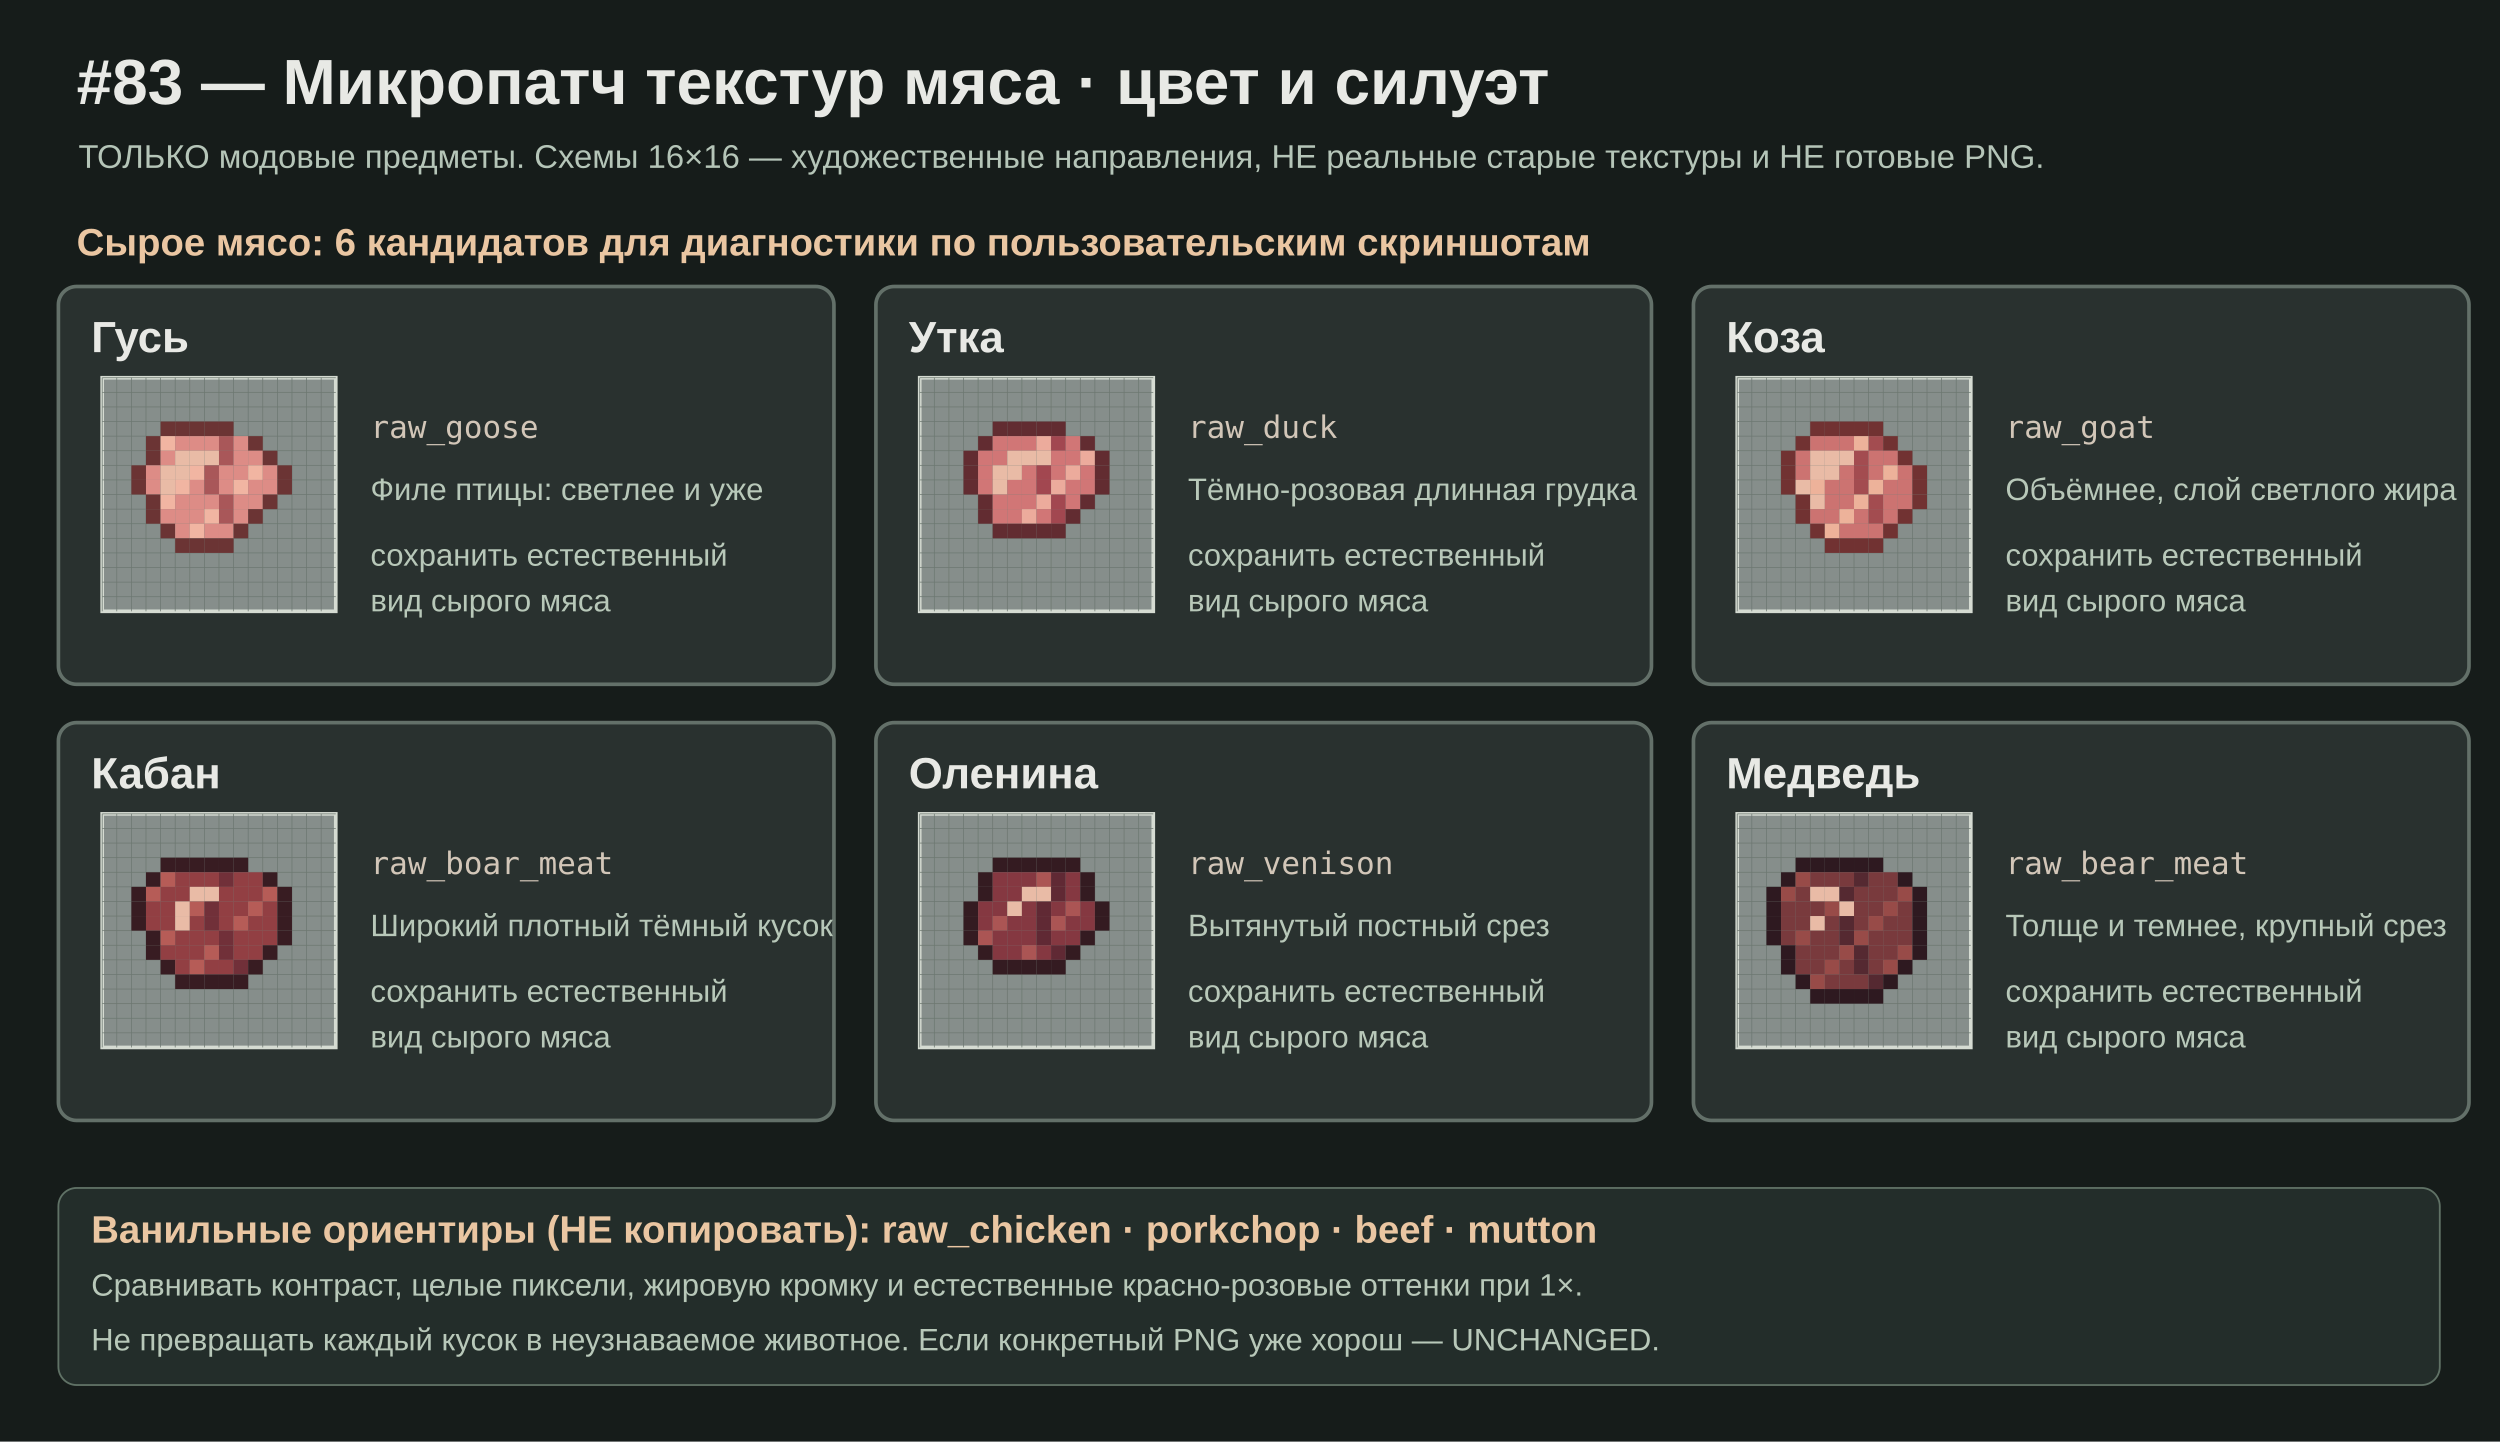
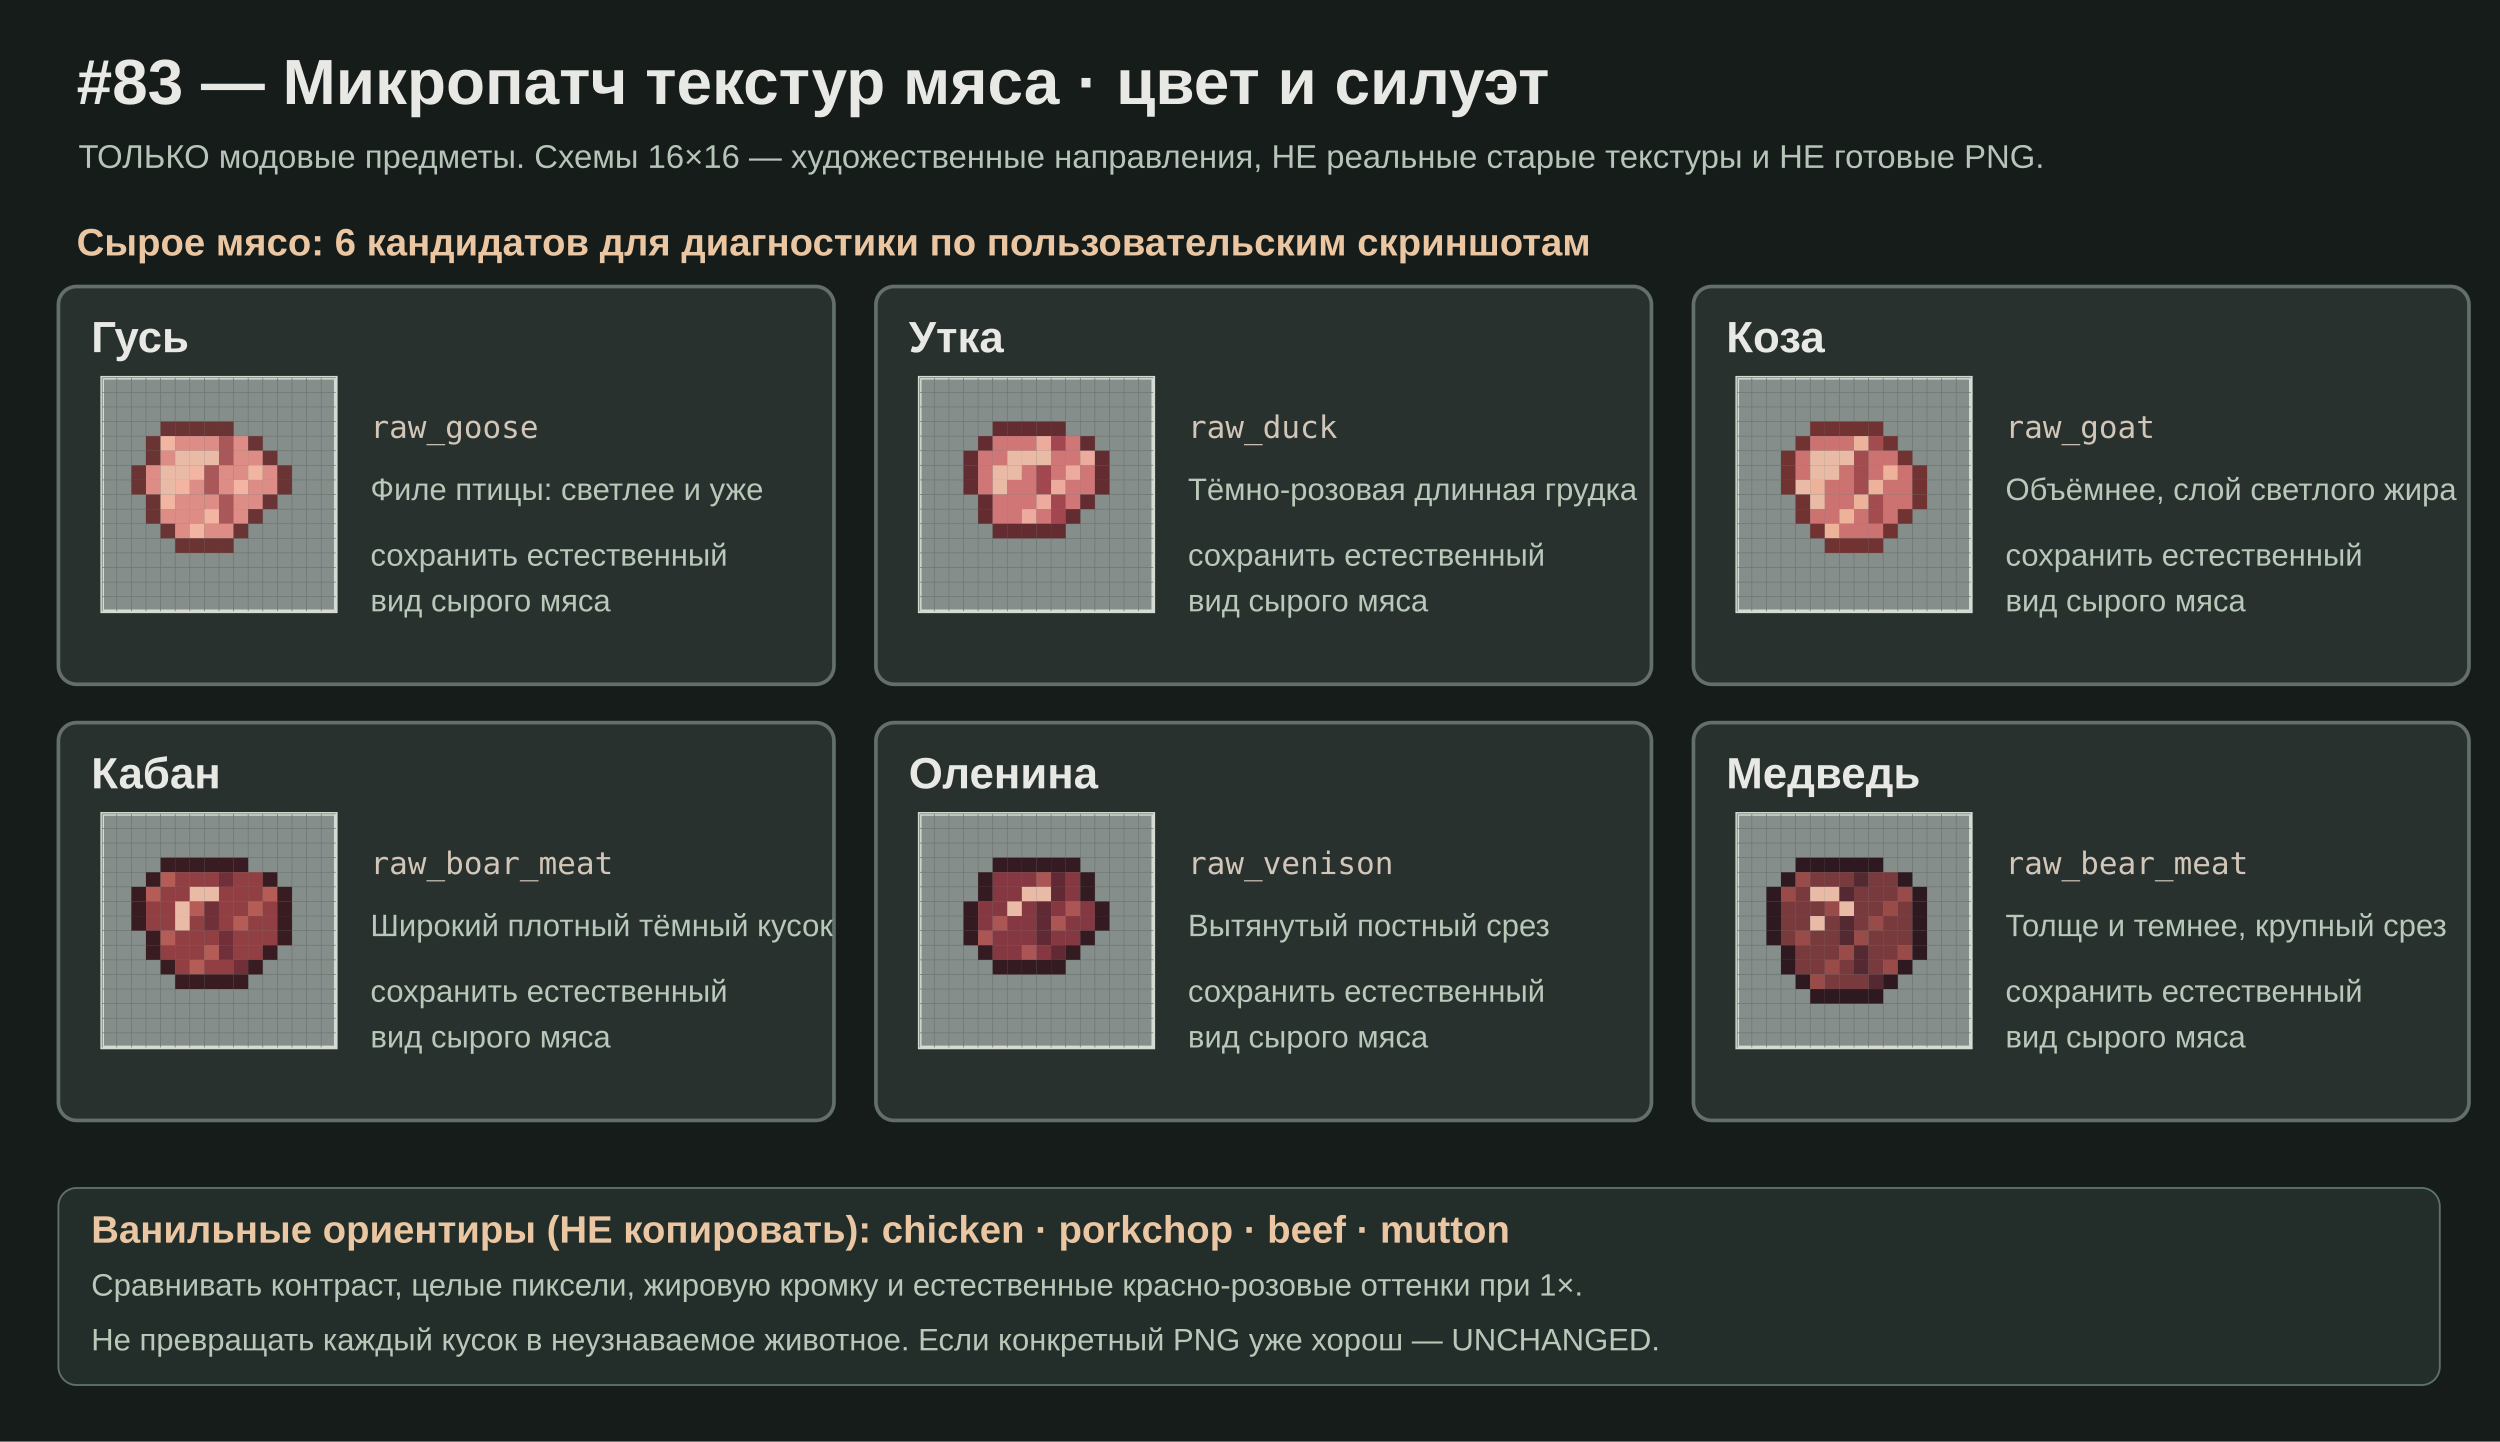
<svg xmlns="http://www.w3.org/2000/svg" width="1370" height="790" viewBox="0 0 1370 790">
  <rect width="1370" height="790" fill="#161c1a" />
  <style>text{font-family:Arial,DejaVu Sans,sans-serif;fill:#e8e9e5}.h{font-size:35px;font-weight:700}.sub{font-size:18px;fill:#b5c5b8}.tab{font-size:21px;fill:#eac6a2;font-weight:bold}.lab{font-size:24px;font-weight:bold}.code{font:17px monospace;fill:#d2c6b8}.info{font-size:17px;fill:#b8c8b9}</style>
  <text x="42" y="57" class="h">#83 — Микропатч текстур мяса · цвет и силуэт</text>
  <text x="43" y="92" class="sub">ТОЛЬКО модовые предметы. Схемы 16×16 — художественные направления, НЕ реальные старые текстуры и НЕ готовые PNG.</text>
  <text x="42" y="140" class="tab">Сырое мясо: 6 кандидатов для диагностики по пользовательским скриншотам</text>
  <rect x="32" y="157" width="425" height="218" rx="10" fill="#29312f" stroke="#637069" stroke-width="2" />
  <text x="50" y="193" class="lab">Гусь</text>
  <g transform="translate(56,207)">
    <rect width="128" height="128" fill="#868e8b" stroke="#d5dbd2" stroke-width="2" />
    <path d="M 0 0 V 128 M 0 0 H 128" stroke="#6c7770" stroke-width=".4" />
    <path d="M 8 0 V 128 M 0 8 H 128" stroke="#6c7770" stroke-width=".4" />
    <path d="M 16 0 V 128 M 0 16 H 128" stroke="#6c7770" stroke-width=".4" />
    <path d="M 24 0 V 128 M 0 24 H 128" stroke="#6c7770" stroke-width=".4" />
    <path d="M 32 0 V 128 M 0 32 H 128" stroke="#6c7770" stroke-width=".4" />
    <path d="M 40 0 V 128 M 0 40 H 128" stroke="#6c7770" stroke-width=".4" />
    <path d="M 48 0 V 128 M 0 48 H 128" stroke="#6c7770" stroke-width=".4" />
    <path d="M 56 0 V 128 M 0 56 H 128" stroke="#6c7770" stroke-width=".4" />
    <path d="M 64 0 V 128 M 0 64 H 128" stroke="#6c7770" stroke-width=".4" />
    <path d="M 72 0 V 128 M 0 72 H 128" stroke="#6c7770" stroke-width=".4" />
    <path d="M 80 0 V 128 M 0 80 H 128" stroke="#6c7770" stroke-width=".4" />
    <path d="M 88 0 V 128 M 0 88 H 128" stroke="#6c7770" stroke-width=".4" />
    <path d="M 96 0 V 128 M 0 96 H 128" stroke="#6c7770" stroke-width=".4" />
    <path d="M 104 0 V 128 M 0 104 H 128" stroke="#6c7770" stroke-width=".4" />
    <path d="M 112 0 V 128 M 0 112 H 128" stroke="#6c7770" stroke-width=".4" />
    <path d="M 120 0 V 128 M 0 120 H 128" stroke="#6c7770" stroke-width=".4" />
    <rect x="32" y="24" width="8" height="8" fill="#6b3434" />
    <rect x="40" y="24" width="8" height="8" fill="#6b3434" />
    <rect x="48" y="24" width="8" height="8" fill="#6b3434" />
    <rect x="56" y="24" width="8" height="8" fill="#6b3434" />
    <rect x="64" y="24" width="8" height="8" fill="#6b3434" />
    <rect x="24" y="32" width="8" height="8" fill="#6b3434" />
    <rect x="32" y="32" width="8" height="8" fill="#f1b5a2" />
    <rect x="40" y="32" width="8" height="8" fill="#dd8c86" />
    <rect x="48" y="32" width="8" height="8" fill="#dd8c86" />
    <rect x="56" y="32" width="8" height="8" fill="#dd8c86" />
    <rect x="64" y="32" width="8" height="8" fill="#a95759" />
    <rect x="72" y="32" width="8" height="8" fill="#dd8c86" />
    <rect x="80" y="32" width="8" height="8" fill="#6b3434" />
    <rect x="24" y="40" width="8" height="8" fill="#6b3434" />
    <rect x="32" y="40" width="8" height="8" fill="#dd8c86" />
    <rect x="40" y="40" width="8" height="8" fill="#e9bba6" />
    <rect x="48" y="40" width="8" height="8" fill="#e9bba6" />
    <rect x="56" y="40" width="8" height="8" fill="#e9bba6" />
    <rect x="64" y="40" width="8" height="8" fill="#a95759" />
    <rect x="72" y="40" width="8" height="8" fill="#dd8c86" />
    <rect x="80" y="40" width="8" height="8" fill="#dd8c86" />
    <rect x="88" y="40" width="8" height="8" fill="#6b3434" />
    <rect x="16" y="48" width="8" height="8" fill="#6b3434" />
    <rect x="24" y="48" width="8" height="8" fill="#dd8c86" />
    <rect x="32" y="48" width="8" height="8" fill="#e9bba6" />
    <rect x="40" y="48" width="8" height="8" fill="#e9bba6" />
    <rect x="48" y="48" width="8" height="8" fill="#f1b5a2" />
    <rect x="56" y="48" width="8" height="8" fill="#a95759" />
    <rect x="64" y="48" width="8" height="8" fill="#dd8c86" />
    <rect x="72" y="48" width="8" height="8" fill="#dd8c86" />
    <rect x="80" y="48" width="8" height="8" fill="#f1b5a2" />
    <rect x="88" y="48" width="8" height="8" fill="#dd8c86" />
    <rect x="96" y="48" width="8" height="8" fill="#6b3434" />
    <rect x="16" y="56" width="8" height="8" fill="#6b3434" />
    <rect x="24" y="56" width="8" height="8" fill="#dd8c86" />
    <rect x="32" y="56" width="8" height="8" fill="#e9bba6" />
    <rect x="40" y="56" width="8" height="8" fill="#f1b5a2" />
    <rect x="48" y="56" width="8" height="8" fill="#dd8c86" />
    <rect x="56" y="56" width="8" height="8" fill="#a95759" />
    <rect x="64" y="56" width="8" height="8" fill="#dd8c86" />
    <rect x="72" y="56" width="8" height="8" fill="#f1b5a2" />
    <rect x="80" y="56" width="8" height="8" fill="#dd8c86" />
    <rect x="88" y="56" width="8" height="8" fill="#dd8c86" />
    <rect x="96" y="56" width="8" height="8" fill="#6b3434" />
    <rect x="24" y="64" width="8" height="8" fill="#6b3434" />
    <rect x="32" y="64" width="8" height="8" fill="#f1b5a2" />
    <rect x="40" y="64" width="8" height="8" fill="#dd8c86" />
    <rect x="48" y="64" width="8" height="8" fill="#dd8c86" />
    <rect x="56" y="64" width="8" height="8" fill="#dd8c86" />
    <rect x="64" y="64" width="8" height="8" fill="#a95759" />
    <rect x="72" y="64" width="8" height="8" fill="#dd8c86" />
    <rect x="80" y="64" width="8" height="8" fill="#dd8c86" />
    <rect x="88" y="64" width="8" height="8" fill="#6b3434" />
    <rect x="24" y="72" width="8" height="8" fill="#6b3434" />
    <rect x="32" y="72" width="8" height="8" fill="#dd8c86" />
    <rect x="40" y="72" width="8" height="8" fill="#dd8c86" />
    <rect x="48" y="72" width="8" height="8" fill="#dd8c86" />
    <rect x="56" y="72" width="8" height="8" fill="#f1b5a2" />
    <rect x="64" y="72" width="8" height="8" fill="#a95759" />
    <rect x="72" y="72" width="8" height="8" fill="#dd8c86" />
    <rect x="80" y="72" width="8" height="8" fill="#6b3434" />
    <rect x="32" y="80" width="8" height="8" fill="#6b3434" />
    <rect x="40" y="80" width="8" height="8" fill="#dd8c86" />
    <rect x="48" y="80" width="8" height="8" fill="#f1b5a2" />
    <rect x="56" y="80" width="8" height="8" fill="#dd8c86" />
    <rect x="64" y="80" width="8" height="8" fill="#dd8c86" />
    <rect x="72" y="80" width="8" height="8" fill="#6b3434" />
    <rect x="40" y="88" width="8" height="8" fill="#6b3434" />
    <rect x="48" y="88" width="8" height="8" fill="#6b3434" />
    <rect x="56" y="88" width="8" height="8" fill="#6b3434" />
    <rect x="64" y="88" width="8" height="8" fill="#6b3434" />
  </g>
  <text x="203" y="240" class="code">raw_goose</text>
  <text x="203" y="274" class="info">Филе птицы: светлее и уже</text>
  <text x="203" y="310" class="info">сохранить естественный</text>
  <text x="203" y="335" class="info">вид сырого мяса</text>
  <rect x="480" y="157" width="425" height="218" rx="10" fill="#29312f" stroke="#637069" stroke-width="2" />
  <text x="498" y="193" class="lab">Утка</text>
  <g transform="translate(504,207)">
    <rect width="128" height="128" fill="#868e8b" stroke="#d5dbd2" stroke-width="2" />
    <path d="M 0 0 V 128 M 0 0 H 128" stroke="#6c7770" stroke-width=".4" />
    <path d="M 8 0 V 128 M 0 8 H 128" stroke="#6c7770" stroke-width=".4" />
    <path d="M 16 0 V 128 M 0 16 H 128" stroke="#6c7770" stroke-width=".4" />
    <path d="M 24 0 V 128 M 0 24 H 128" stroke="#6c7770" stroke-width=".4" />
    <path d="M 32 0 V 128 M 0 32 H 128" stroke="#6c7770" stroke-width=".4" />
    <path d="M 40 0 V 128 M 0 40 H 128" stroke="#6c7770" stroke-width=".4" />
    <path d="M 48 0 V 128 M 0 48 H 128" stroke="#6c7770" stroke-width=".4" />
    <path d="M 56 0 V 128 M 0 56 H 128" stroke="#6c7770" stroke-width=".4" />
    <path d="M 64 0 V 128 M 0 64 H 128" stroke="#6c7770" stroke-width=".4" />
    <path d="M 72 0 V 128 M 0 72 H 128" stroke="#6c7770" stroke-width=".4" />
    <path d="M 80 0 V 128 M 0 80 H 128" stroke="#6c7770" stroke-width=".4" />
    <path d="M 88 0 V 128 M 0 88 H 128" stroke="#6c7770" stroke-width=".4" />
    <path d="M 96 0 V 128 M 0 96 H 128" stroke="#6c7770" stroke-width=".4" />
    <path d="M 104 0 V 128 M 0 104 H 128" stroke="#6c7770" stroke-width=".4" />
    <path d="M 112 0 V 128 M 0 112 H 128" stroke="#6c7770" stroke-width=".4" />
    <path d="M 120 0 V 128 M 0 120 H 128" stroke="#6c7770" stroke-width=".4" />
    <rect x="40" y="24" width="8" height="8" fill="#622c31" />
    <rect x="48" y="24" width="8" height="8" fill="#622c31" />
    <rect x="56" y="24" width="8" height="8" fill="#622c31" />
    <rect x="64" y="24" width="8" height="8" fill="#622c31" />
    <rect x="72" y="24" width="8" height="8" fill="#622c31" />
    <rect x="32" y="32" width="8" height="8" fill="#622c31" />
    <rect x="40" y="32" width="8" height="8" fill="#d17676" />
    <rect x="48" y="32" width="8" height="8" fill="#d17676" />
    <rect x="56" y="32" width="8" height="8" fill="#d17676" />
    <rect x="64" y="32" width="8" height="8" fill="#ecab9c" />
    <rect x="72" y="32" width="8" height="8" fill="#a24750" />
    <rect x="80" y="32" width="8" height="8" fill="#d17676" />
    <rect x="88" y="32" width="8" height="8" fill="#622c31" />
    <rect x="24" y="40" width="8" height="8" fill="#622c31" />
    <rect x="32" y="40" width="8" height="8" fill="#d17676" />
    <rect x="40" y="40" width="8" height="8" fill="#d17676" />
    <rect x="48" y="40" width="8" height="8" fill="#e9bba6" />
    <rect x="56" y="40" width="8" height="8" fill="#e9bba6" />
    <rect x="64" y="40" width="8" height="8" fill="#e9bba6" />
    <rect x="72" y="40" width="8" height="8" fill="#d17676" />
    <rect x="80" y="40" width="8" height="8" fill="#d17676" />
    <rect x="88" y="40" width="8" height="8" fill="#ecab9c" />
    <rect x="96" y="40" width="8" height="8" fill="#622c31" />
    <rect x="24" y="48" width="8" height="8" fill="#622c31" />
    <rect x="32" y="48" width="8" height="8" fill="#d17676" />
    <rect x="40" y="48" width="8" height="8" fill="#e9bba6" />
    <rect x="48" y="48" width="8" height="8" fill="#e9bba6" />
    <rect x="56" y="48" width="8" height="8" fill="#d17676" />
    <rect x="64" y="48" width="8" height="8" fill="#a24750" />
    <rect x="72" y="48" width="8" height="8" fill="#d17676" />
    <rect x="80" y="48" width="8" height="8" fill="#ecab9c" />
    <rect x="88" y="48" width="8" height="8" fill="#d17676" />
    <rect x="96" y="48" width="8" height="8" fill="#622c31" />
    <rect x="24" y="56" width="8" height="8" fill="#622c31" />
    <rect x="32" y="56" width="8" height="8" fill="#d17676" />
    <rect x="40" y="56" width="8" height="8" fill="#e9bba6" />
    <rect x="48" y="56" width="8" height="8" fill="#d17676" />
    <rect x="56" y="56" width="8" height="8" fill="#d17676" />
    <rect x="64" y="56" width="8" height="8" fill="#a24750" />
    <rect x="72" y="56" width="8" height="8" fill="#ecab9c" />
    <rect x="80" y="56" width="8" height="8" fill="#d17676" />
    <rect x="88" y="56" width="8" height="8" fill="#d17676" />
    <rect x="96" y="56" width="8" height="8" fill="#622c31" />
    <rect x="32" y="64" width="8" height="8" fill="#622c31" />
    <rect x="40" y="64" width="8" height="8" fill="#d17676" />
    <rect x="48" y="64" width="8" height="8" fill="#d17676" />
    <rect x="56" y="64" width="8" height="8" fill="#d17676" />
    <rect x="64" y="64" width="8" height="8" fill="#ecab9c" />
    <rect x="72" y="64" width="8" height="8" fill="#a24750" />
    <rect x="80" y="64" width="8" height="8" fill="#d17676" />
    <rect x="88" y="64" width="8" height="8" fill="#622c31" />
    <rect x="32" y="72" width="8" height="8" fill="#622c31" />
    <rect x="40" y="72" width="8" height="8" fill="#d17676" />
    <rect x="48" y="72" width="8" height="8" fill="#d17676" />
    <rect x="56" y="72" width="8" height="8" fill="#ecab9c" />
    <rect x="64" y="72" width="8" height="8" fill="#d17676" />
    <rect x="72" y="72" width="8" height="8" fill="#a24750" />
    <rect x="80" y="72" width="8" height="8" fill="#622c31" />
    <rect x="40" y="80" width="8" height="8" fill="#622c31" />
    <rect x="48" y="80" width="8" height="8" fill="#622c31" />
    <rect x="56" y="80" width="8" height="8" fill="#622c31" />
    <rect x="64" y="80" width="8" height="8" fill="#622c31" />
    <rect x="72" y="80" width="8" height="8" fill="#622c31" />
  </g>
  <text x="651" y="240" class="code">raw_duck</text>
  <text x="651" y="274" class="info">Тёмно-розовая длинная грудка</text>
  <text x="651" y="310" class="info">сохранить естественный</text>
  <text x="651" y="335" class="info">вид сырого мяса</text>
  <rect x="928" y="157" width="425" height="218" rx="10" fill="#29312f" stroke="#637069" stroke-width="2" />
  <text x="946" y="193" class="lab">Коза</text>
  <g transform="translate(952,207)">
    <rect width="128" height="128" fill="#868e8b" stroke="#d5dbd2" stroke-width="2" />
    <path d="M 0 0 V 128 M 0 0 H 128" stroke="#6c7770" stroke-width=".4" />
    <path d="M 8 0 V 128 M 0 8 H 128" stroke="#6c7770" stroke-width=".4" />
    <path d="M 16 0 V 128 M 0 16 H 128" stroke="#6c7770" stroke-width=".4" />
    <path d="M 24 0 V 128 M 0 24 H 128" stroke="#6c7770" stroke-width=".4" />
    <path d="M 32 0 V 128 M 0 32 H 128" stroke="#6c7770" stroke-width=".4" />
    <path d="M 40 0 V 128 M 0 40 H 128" stroke="#6c7770" stroke-width=".4" />
    <path d="M 48 0 V 128 M 0 48 H 128" stroke="#6c7770" stroke-width=".4" />
    <path d="M 56 0 V 128 M 0 56 H 128" stroke="#6c7770" stroke-width=".4" />
    <path d="M 64 0 V 128 M 0 64 H 128" stroke="#6c7770" stroke-width=".4" />
    <path d="M 72 0 V 128 M 0 72 H 128" stroke="#6c7770" stroke-width=".4" />
    <path d="M 80 0 V 128 M 0 80 H 128" stroke="#6c7770" stroke-width=".4" />
    <path d="M 88 0 V 128 M 0 88 H 128" stroke="#6c7770" stroke-width=".4" />
    <path d="M 96 0 V 128 M 0 96 H 128" stroke="#6c7770" stroke-width=".4" />
    <path d="M 104 0 V 128 M 0 104 H 128" stroke="#6c7770" stroke-width=".4" />
    <path d="M 112 0 V 128 M 0 112 H 128" stroke="#6c7770" stroke-width=".4" />
    <path d="M 120 0 V 128 M 0 120 H 128" stroke="#6c7770" stroke-width=".4" />
    <rect x="40" y="24" width="8" height="8" fill="#713232" />
    <rect x="48" y="24" width="8" height="8" fill="#713232" />
    <rect x="56" y="24" width="8" height="8" fill="#713232" />
    <rect x="64" y="24" width="8" height="8" fill="#713232" />
    <rect x="72" y="24" width="8" height="8" fill="#713232" />
    <rect x="32" y="32" width="8" height="8" fill="#713232" />
    <rect x="40" y="32" width="8" height="8" fill="#cc7371" />
    <rect x="48" y="32" width="8" height="8" fill="#cc7371" />
    <rect x="56" y="32" width="8" height="8" fill="#cc7371" />
    <rect x="64" y="32" width="8" height="8" fill="#edb29a" />
    <rect x="72" y="32" width="8" height="8" fill="#a34c50" />
    <rect x="80" y="32" width="8" height="8" fill="#713232" />
    <rect x="24" y="40" width="8" height="8" fill="#713232" />
    <rect x="32" y="40" width="8" height="8" fill="#cc7371" />
    <rect x="40" y="40" width="8" height="8" fill="#e9bba6" />
    <rect x="48" y="40" width="8" height="8" fill="#e9bba6" />
    <rect x="56" y="40" width="8" height="8" fill="#e9bba6" />
    <rect x="64" y="40" width="8" height="8" fill="#a34c50" />
    <rect x="72" y="40" width="8" height="8" fill="#cc7371" />
    <rect x="80" y="40" width="8" height="8" fill="#cc7371" />
    <rect x="88" y="40" width="8" height="8" fill="#713232" />
    <rect x="24" y="48" width="8" height="8" fill="#713232" />
    <rect x="32" y="48" width="8" height="8" fill="#cc7371" />
    <rect x="40" y="48" width="8" height="8" fill="#e9bba6" />
    <rect x="48" y="48" width="8" height="8" fill="#e9bba6" />
    <rect x="56" y="48" width="8" height="8" fill="#cc7371" />
    <rect x="64" y="48" width="8" height="8" fill="#a34c50" />
    <rect x="72" y="48" width="8" height="8" fill="#cc7371" />
    <rect x="80" y="48" width="8" height="8" fill="#edb29a" />
    <rect x="88" y="48" width="8" height="8" fill="#cc7371" />
    <rect x="96" y="48" width="8" height="8" fill="#713232" />
    <rect x="24" y="56" width="8" height="8" fill="#713232" />
    <rect x="32" y="56" width="8" height="8" fill="#e9bba6" />
    <rect x="40" y="56" width="8" height="8" fill="#edb29a" />
    <rect x="48" y="56" width="8" height="8" fill="#cc7371" />
    <rect x="56" y="56" width="8" height="8" fill="#cc7371" />
    <rect x="64" y="56" width="8" height="8" fill="#a34c50" />
    <rect x="72" y="56" width="8" height="8" fill="#edb29a" />
    <rect x="80" y="56" width="8" height="8" fill="#cc7371" />
    <rect x="88" y="56" width="8" height="8" fill="#cc7371" />
    <rect x="96" y="56" width="8" height="8" fill="#713232" />
    <rect x="32" y="64" width="8" height="8" fill="#713232" />
    <rect x="40" y="64" width="8" height="8" fill="#e9bba6" />
    <rect x="48" y="64" width="8" height="8" fill="#cc7371" />
    <rect x="56" y="64" width="8" height="8" fill="#cc7371" />
    <rect x="64" y="64" width="8" height="8" fill="#edb29a" />
    <rect x="72" y="64" width="8" height="8" fill="#a34c50" />
    <rect x="80" y="64" width="8" height="8" fill="#cc7371" />
    <rect x="88" y="64" width="8" height="8" fill="#cc7371" />
    <rect x="96" y="64" width="8" height="8" fill="#713232" />
    <rect x="32" y="72" width="8" height="8" fill="#713232" />
    <rect x="40" y="72" width="8" height="8" fill="#cc7371" />
    <rect x="48" y="72" width="8" height="8" fill="#cc7371" />
    <rect x="56" y="72" width="8" height="8" fill="#edb29a" />
    <rect x="64" y="72" width="8" height="8" fill="#cc7371" />
    <rect x="72" y="72" width="8" height="8" fill="#a34c50" />
    <rect x="80" y="72" width="8" height="8" fill="#cc7371" />
    <rect x="88" y="72" width="8" height="8" fill="#713232" />
    <rect x="40" y="80" width="8" height="8" fill="#713232" />
    <rect x="48" y="80" width="8" height="8" fill="#edb29a" />
    <rect x="56" y="80" width="8" height="8" fill="#cc7371" />
    <rect x="64" y="80" width="8" height="8" fill="#cc7371" />
    <rect x="72" y="80" width="8" height="8" fill="#cc7371" />
    <rect x="80" y="80" width="8" height="8" fill="#713232" />
    <rect x="48" y="88" width="8" height="8" fill="#713232" />
    <rect x="56" y="88" width="8" height="8" fill="#713232" />
    <rect x="64" y="88" width="8" height="8" fill="#713232" />
    <rect x="72" y="88" width="8" height="8" fill="#713232" />
  </g>
  <text x="1099" y="240" class="code">raw_goat</text>
  <text x="1099" y="274" class="info">Объёмнее, слой светлого жира</text>
  <text x="1099" y="310" class="info">сохранить естественный</text>
  <text x="1099" y="335" class="info">вид сырого мяса</text>
  <rect x="32" y="396" width="425" height="218" rx="10" fill="#29312f" stroke="#637069" stroke-width="2" />
  <text x="50" y="432" class="lab">Кабан</text>
  <g transform="translate(56,446)">
    <rect width="128" height="128" fill="#868e8b" stroke="#d5dbd2" stroke-width="2" />
    <path d="M 0 0 V 128 M 0 0 H 128" stroke="#6c7770" stroke-width=".4" />
    <path d="M 8 0 V 128 M 0 8 H 128" stroke="#6c7770" stroke-width=".4" />
    <path d="M 16 0 V 128 M 0 16 H 128" stroke="#6c7770" stroke-width=".4" />
    <path d="M 24 0 V 128 M 0 24 H 128" stroke="#6c7770" stroke-width=".4" />
    <path d="M 32 0 V 128 M 0 32 H 128" stroke="#6c7770" stroke-width=".4" />
    <path d="M 40 0 V 128 M 0 40 H 128" stroke="#6c7770" stroke-width=".4" />
    <path d="M 48 0 V 128 M 0 48 H 128" stroke="#6c7770" stroke-width=".4" />
    <path d="M 56 0 V 128 M 0 56 H 128" stroke="#6c7770" stroke-width=".4" />
    <path d="M 64 0 V 128 M 0 64 H 128" stroke="#6c7770" stroke-width=".4" />
    <path d="M 72 0 V 128 M 0 72 H 128" stroke="#6c7770" stroke-width=".4" />
    <path d="M 80 0 V 128 M 0 80 H 128" stroke="#6c7770" stroke-width=".4" />
    <path d="M 88 0 V 128 M 0 88 H 128" stroke="#6c7770" stroke-width=".4" />
    <path d="M 96 0 V 128 M 0 96 H 128" stroke="#6c7770" stroke-width=".4" />
    <path d="M 104 0 V 128 M 0 104 H 128" stroke="#6c7770" stroke-width=".4" />
    <path d="M 112 0 V 128 M 0 112 H 128" stroke="#6c7770" stroke-width=".4" />
    <path d="M 120 0 V 128 M 0 120 H 128" stroke="#6c7770" stroke-width=".4" />
    <rect x="32" y="24" width="8" height="8" fill="#381c22" />
    <rect x="40" y="24" width="8" height="8" fill="#381c22" />
    <rect x="48" y="24" width="8" height="8" fill="#381c22" />
    <rect x="56" y="24" width="8" height="8" fill="#381c22" />
    <rect x="64" y="24" width="8" height="8" fill="#381c22" />
    <rect x="72" y="24" width="8" height="8" fill="#381c22" />
    <rect x="24" y="32" width="8" height="8" fill="#381c22" />
    <rect x="32" y="32" width="8" height="8" fill="#b65c57" />
    <rect x="40" y="32" width="8" height="8" fill="#923f43" />
    <rect x="48" y="32" width="8" height="8" fill="#923f43" />
    <rect x="56" y="32" width="8" height="8" fill="#923f43" />
    <rect x="64" y="32" width="8" height="8" fill="#713039" />
    <rect x="72" y="32" width="8" height="8" fill="#923f43" />
    <rect x="80" y="32" width="8" height="8" fill="#923f43" />
    <rect x="88" y="32" width="8" height="8" fill="#381c22" />
    <rect x="16" y="40" width="8" height="8" fill="#381c22" />
    <rect x="24" y="40" width="8" height="8" fill="#b65c57" />
    <rect x="32" y="40" width="8" height="8" fill="#923f43" />
    <rect x="40" y="40" width="8" height="8" fill="#923f43" />
    <rect x="48" y="40" width="8" height="8" fill="#e9bba6" />
    <rect x="56" y="40" width="8" height="8" fill="#e9bba6" />
    <rect x="64" y="40" width="8" height="8" fill="#923f43" />
    <rect x="72" y="40" width="8" height="8" fill="#923f43" />
    <rect x="80" y="40" width="8" height="8" fill="#923f43" />
    <rect x="88" y="40" width="8" height="8" fill="#b65c57" />
    <rect x="96" y="40" width="8" height="8" fill="#381c22" />
    <rect x="16" y="48" width="8" height="8" fill="#381c22" />
    <rect x="24" y="48" width="8" height="8" fill="#923f43" />
    <rect x="32" y="48" width="8" height="8" fill="#923f43" />
    <rect x="40" y="48" width="8" height="8" fill="#e9bba6" />
    <rect x="48" y="48" width="8" height="8" fill="#b65c57" />
    <rect x="56" y="48" width="8" height="8" fill="#713039" />
    <rect x="64" y="48" width="8" height="8" fill="#923f43" />
    <rect x="72" y="48" width="8" height="8" fill="#923f43" />
    <rect x="80" y="48" width="8" height="8" fill="#b65c57" />
    <rect x="88" y="48" width="8" height="8" fill="#923f43" />
    <rect x="96" y="48" width="8" height="8" fill="#381c22" />
    <rect x="16" y="56" width="8" height="8" fill="#381c22" />
    <rect x="24" y="56" width="8" height="8" fill="#923f43" />
    <rect x="32" y="56" width="8" height="8" fill="#923f43" />
    <rect x="40" y="56" width="8" height="8" fill="#e9bba6" />
    <rect x="48" y="56" width="8" height="8" fill="#923f43" />
    <rect x="56" y="56" width="8" height="8" fill="#713039" />
    <rect x="64" y="56" width="8" height="8" fill="#923f43" />
    <rect x="72" y="56" width="8" height="8" fill="#b65c57" />
    <rect x="80" y="56" width="8" height="8" fill="#923f43" />
    <rect x="88" y="56" width="8" height="8" fill="#923f43" />
    <rect x="96" y="56" width="8" height="8" fill="#381c22" />
    <rect x="24" y="64" width="8" height="8" fill="#381c22" />
    <rect x="32" y="64" width="8" height="8" fill="#b65c57" />
    <rect x="40" y="64" width="8" height="8" fill="#923f43" />
    <rect x="48" y="64" width="8" height="8" fill="#923f43" />
    <rect x="56" y="64" width="8" height="8" fill="#923f43" />
    <rect x="64" y="64" width="8" height="8" fill="#713039" />
    <rect x="72" y="64" width="8" height="8" fill="#923f43" />
    <rect x="80" y="64" width="8" height="8" fill="#923f43" />
    <rect x="88" y="64" width="8" height="8" fill="#923f43" />
    <rect x="96" y="64" width="8" height="8" fill="#381c22" />
    <rect x="24" y="72" width="8" height="8" fill="#381c22" />
    <rect x="32" y="72" width="8" height="8" fill="#923f43" />
    <rect x="40" y="72" width="8" height="8" fill="#923f43" />
    <rect x="48" y="72" width="8" height="8" fill="#923f43" />
    <rect x="56" y="72" width="8" height="8" fill="#b65c57" />
    <rect x="64" y="72" width="8" height="8" fill="#713039" />
    <rect x="72" y="72" width="8" height="8" fill="#923f43" />
    <rect x="80" y="72" width="8" height="8" fill="#923f43" />
    <rect x="88" y="72" width="8" height="8" fill="#381c22" />
    <rect x="32" y="80" width="8" height="8" fill="#381c22" />
    <rect x="40" y="80" width="8" height="8" fill="#923f43" />
    <rect x="48" y="80" width="8" height="8" fill="#b65c57" />
    <rect x="56" y="80" width="8" height="8" fill="#923f43" />
    <rect x="64" y="80" width="8" height="8" fill="#923f43" />
    <rect x="72" y="80" width="8" height="8" fill="#713039" />
    <rect x="80" y="80" width="8" height="8" fill="#381c22" />
    <rect x="40" y="88" width="8" height="8" fill="#381c22" />
    <rect x="48" y="88" width="8" height="8" fill="#381c22" />
    <rect x="56" y="88" width="8" height="8" fill="#381c22" />
    <rect x="64" y="88" width="8" height="8" fill="#381c22" />
    <rect x="72" y="88" width="8" height="8" fill="#381c22" />
  </g>
  <text x="203" y="479" class="code">raw_boar_meat</text>
  <text x="203" y="513" class="info">Широкий плотный тёмный кусок</text>
  <text x="203" y="549" class="info">сохранить естественный</text>
  <text x="203" y="574" class="info">вид сырого мяса</text>
  <rect x="480" y="396" width="425" height="218" rx="10" fill="#29312f" stroke="#637069" stroke-width="2" />
  <text x="498" y="432" class="lab">Оленина</text>
  <g transform="translate(504,446)">
    <rect width="128" height="128" fill="#868e8b" stroke="#d5dbd2" stroke-width="2" />
    <path d="M 0 0 V 128 M 0 0 H 128" stroke="#6c7770" stroke-width=".4" />
    <path d="M 8 0 V 128 M 0 8 H 128" stroke="#6c7770" stroke-width=".4" />
    <path d="M 16 0 V 128 M 0 16 H 128" stroke="#6c7770" stroke-width=".4" />
    <path d="M 24 0 V 128 M 0 24 H 128" stroke="#6c7770" stroke-width=".4" />
    <path d="M 32 0 V 128 M 0 32 H 128" stroke="#6c7770" stroke-width=".4" />
    <path d="M 40 0 V 128 M 0 40 H 128" stroke="#6c7770" stroke-width=".4" />
    <path d="M 48 0 V 128 M 0 48 H 128" stroke="#6c7770" stroke-width=".4" />
    <path d="M 56 0 V 128 M 0 56 H 128" stroke="#6c7770" stroke-width=".4" />
    <path d="M 64 0 V 128 M 0 64 H 128" stroke="#6c7770" stroke-width=".4" />
    <path d="M 72 0 V 128 M 0 72 H 128" stroke="#6c7770" stroke-width=".4" />
    <path d="M 80 0 V 128 M 0 80 H 128" stroke="#6c7770" stroke-width=".4" />
    <path d="M 88 0 V 128 M 0 88 H 128" stroke="#6c7770" stroke-width=".4" />
    <path d="M 96 0 V 128 M 0 96 H 128" stroke="#6c7770" stroke-width=".4" />
    <path d="M 104 0 V 128 M 0 104 H 128" stroke="#6c7770" stroke-width=".4" />
    <path d="M 112 0 V 128 M 0 112 H 128" stroke="#6c7770" stroke-width=".4" />
    <path d="M 120 0 V 128 M 0 120 H 128" stroke="#6c7770" stroke-width=".4" />
    <rect x="40" y="24" width="8" height="8" fill="#341b21" />
    <rect x="48" y="24" width="8" height="8" fill="#341b21" />
    <rect x="56" y="24" width="8" height="8" fill="#341b21" />
    <rect x="64" y="24" width="8" height="8" fill="#341b21" />
    <rect x="72" y="24" width="8" height="8" fill="#341b21" />
    <rect x="80" y="24" width="8" height="8" fill="#341b21" />
    <rect x="32" y="32" width="8" height="8" fill="#341b21" />
    <rect x="40" y="32" width="8" height="8" fill="#853841" />
    <rect x="48" y="32" width="8" height="8" fill="#853841" />
    <rect x="56" y="32" width="8" height="8" fill="#853841" />
    <rect x="64" y="32" width="8" height="8" fill="#ab5554" />
    <rect x="72" y="32" width="8" height="8" fill="#602934" />
    <rect x="80" y="32" width="8" height="8" fill="#853841" />
    <rect x="88" y="32" width="8" height="8" fill="#341b21" />
    <rect x="32" y="40" width="8" height="8" fill="#341b21" />
    <rect x="40" y="40" width="8" height="8" fill="#853841" />
    <rect x="48" y="40" width="8" height="8" fill="#853841" />
    <rect x="56" y="40" width="8" height="8" fill="#e9bba6" />
    <rect x="64" y="40" width="8" height="8" fill="#e9bba6" />
    <rect x="72" y="40" width="8" height="8" fill="#602934" />
    <rect x="80" y="40" width="8" height="8" fill="#853841" />
    <rect x="88" y="40" width="8" height="8" fill="#341b21" />
    <rect x="24" y="48" width="8" height="8" fill="#341b21" />
    <rect x="32" y="48" width="8" height="8" fill="#853841" />
    <rect x="40" y="48" width="8" height="8" fill="#853841" />
    <rect x="48" y="48" width="8" height="8" fill="#e9bba6" />
    <rect x="56" y="48" width="8" height="8" fill="#853841" />
    <rect x="64" y="48" width="8" height="8" fill="#602934" />
    <rect x="72" y="48" width="8" height="8" fill="#853841" />
    <rect x="80" y="48" width="8" height="8" fill="#ab5554" />
    <rect x="88" y="48" width="8" height="8" fill="#853841" />
    <rect x="96" y="48" width="8" height="8" fill="#341b21" />
    <rect x="24" y="56" width="8" height="8" fill="#341b21" />
    <rect x="32" y="56" width="8" height="8" fill="#853841" />
    <rect x="40" y="56" width="8" height="8" fill="#ab5554" />
    <rect x="48" y="56" width="8" height="8" fill="#853841" />
    <rect x="56" y="56" width="8" height="8" fill="#853841" />
    <rect x="64" y="56" width="8" height="8" fill="#602934" />
    <rect x="72" y="56" width="8" height="8" fill="#ab5554" />
    <rect x="80" y="56" width="8" height="8" fill="#853841" />
    <rect x="88" y="56" width="8" height="8" fill="#853841" />
    <rect x="96" y="56" width="8" height="8" fill="#341b21" />
    <rect x="24" y="64" width="8" height="8" fill="#341b21" />
    <rect x="32" y="64" width="8" height="8" fill="#ab5554" />
    <rect x="40" y="64" width="8" height="8" fill="#853841" />
    <rect x="48" y="64" width="8" height="8" fill="#853841" />
    <rect x="56" y="64" width="8" height="8" fill="#853841" />
    <rect x="64" y="64" width="8" height="8" fill="#602934" />
    <rect x="72" y="64" width="8" height="8" fill="#853841" />
    <rect x="80" y="64" width="8" height="8" fill="#853841" />
    <rect x="88" y="64" width="8" height="8" fill="#341b21" />
    <rect x="32" y="72" width="8" height="8" fill="#341b21" />
    <rect x="40" y="72" width="8" height="8" fill="#853841" />
    <rect x="48" y="72" width="8" height="8" fill="#853841" />
    <rect x="56" y="72" width="8" height="8" fill="#ab5554" />
    <rect x="64" y="72" width="8" height="8" fill="#853841" />
    <rect x="72" y="72" width="8" height="8" fill="#602934" />
    <rect x="80" y="72" width="8" height="8" fill="#341b21" />
    <rect x="40" y="80" width="8" height="8" fill="#341b21" />
    <rect x="48" y="80" width="8" height="8" fill="#341b21" />
    <rect x="56" y="80" width="8" height="8" fill="#341b21" />
    <rect x="64" y="80" width="8" height="8" fill="#341b21" />
    <rect x="72" y="80" width="8" height="8" fill="#341b21" />
  </g>
  <text x="651" y="479" class="code">raw_venison</text>
  <text x="651" y="513" class="info">Вытянутый постный срез</text>
  <text x="651" y="549" class="info">сохранить естественный</text>
  <text x="651" y="574" class="info">вид сырого мяса</text>
  <rect x="928" y="396" width="425" height="218" rx="10" fill="#29312f" stroke="#637069" stroke-width="2" />
  <text x="946" y="432" class="lab">Медведь</text>
  <g transform="translate(952,446)">
    <rect width="128" height="128" fill="#868e8b" stroke="#d5dbd2" stroke-width="2" />
    <path d="M 0 0 V 128 M 0 0 H 128" stroke="#6c7770" stroke-width=".4" />
    <path d="M 8 0 V 128 M 0 8 H 128" stroke="#6c7770" stroke-width=".4" />
    <path d="M 16 0 V 128 M 0 16 H 128" stroke="#6c7770" stroke-width=".4" />
    <path d="M 24 0 V 128 M 0 24 H 128" stroke="#6c7770" stroke-width=".4" />
    <path d="M 32 0 V 128 M 0 32 H 128" stroke="#6c7770" stroke-width=".4" />
    <path d="M 40 0 V 128 M 0 40 H 128" stroke="#6c7770" stroke-width=".4" />
    <path d="M 48 0 V 128 M 0 48 H 128" stroke="#6c7770" stroke-width=".4" />
    <path d="M 56 0 V 128 M 0 56 H 128" stroke="#6c7770" stroke-width=".4" />
    <path d="M 64 0 V 128 M 0 64 H 128" stroke="#6c7770" stroke-width=".4" />
    <path d="M 72 0 V 128 M 0 72 H 128" stroke="#6c7770" stroke-width=".4" />
    <path d="M 80 0 V 128 M 0 80 H 128" stroke="#6c7770" stroke-width=".4" />
    <path d="M 88 0 V 128 M 0 88 H 128" stroke="#6c7770" stroke-width=".4" />
    <path d="M 96 0 V 128 M 0 96 H 128" stroke="#6c7770" stroke-width=".4" />
    <path d="M 104 0 V 128 M 0 104 H 128" stroke="#6c7770" stroke-width=".4" />
    <path d="M 112 0 V 128 M 0 112 H 128" stroke="#6c7770" stroke-width=".4" />
    <path d="M 120 0 V 128 M 0 120 H 128" stroke="#6c7770" stroke-width=".4" />
    <rect x="32" y="24" width="8" height="8" fill="#2e1920" />
    <rect x="40" y="24" width="8" height="8" fill="#2e1920" />
    <rect x="48" y="24" width="8" height="8" fill="#2e1920" />
    <rect x="56" y="24" width="8" height="8" fill="#2e1920" />
    <rect x="64" y="24" width="8" height="8" fill="#2e1920" />
    <rect x="72" y="24" width="8" height="8" fill="#2e1920" />
    <rect x="24" y="32" width="8" height="8" fill="#2e1920" />
    <rect x="32" y="32" width="8" height="8" fill="#984b48" />
    <rect x="40" y="32" width="8" height="8" fill="#793a3d" />
    <rect x="48" y="32" width="8" height="8" fill="#793a3d" />
    <rect x="56" y="32" width="8" height="8" fill="#793a3d" />
    <rect x="64" y="32" width="8" height="8" fill="#552931" />
    <rect x="72" y="32" width="8" height="8" fill="#793a3d" />
    <rect x="80" y="32" width="8" height="8" fill="#793a3d" />
    <rect x="88" y="32" width="8" height="8" fill="#2e1920" />
    <rect x="16" y="40" width="8" height="8" fill="#2e1920" />
    <rect x="24" y="40" width="8" height="8" fill="#984b48" />
    <rect x="32" y="40" width="8" height="8" fill="#793a3d" />
    <rect x="40" y="40" width="8" height="8" fill="#e9bba6" />
    <rect x="48" y="40" width="8" height="8" fill="#e9bba6" />
    <rect x="56" y="40" width="8" height="8" fill="#552931" />
    <rect x="64" y="40" width="8" height="8" fill="#793a3d" />
    <rect x="72" y="40" width="8" height="8" fill="#793a3d" />
    <rect x="80" y="40" width="8" height="8" fill="#793a3d" />
    <rect x="88" y="40" width="8" height="8" fill="#984b48" />
    <rect x="96" y="40" width="8" height="8" fill="#2e1920" />
    <rect x="16" y="48" width="8" height="8" fill="#2e1920" />
    <rect x="24" y="48" width="8" height="8" fill="#793a3d" />
    <rect x="32" y="48" width="8" height="8" fill="#793a3d" />
    <rect x="40" y="48" width="8" height="8" fill="#793a3d" />
    <rect x="48" y="48" width="8" height="8" fill="#984b48" />
    <rect x="56" y="48" width="8" height="8" fill="#e9bba6" />
    <rect x="64" y="48" width="8" height="8" fill="#793a3d" />
    <rect x="72" y="48" width="8" height="8" fill="#793a3d" />
    <rect x="80" y="48" width="8" height="8" fill="#984b48" />
    <rect x="88" y="48" width="8" height="8" fill="#793a3d" />
    <rect x="96" y="48" width="8" height="8" fill="#2e1920" />
    <rect x="16" y="56" width="8" height="8" fill="#2e1920" />
    <rect x="24" y="56" width="8" height="8" fill="#793a3d" />
    <rect x="32" y="56" width="8" height="8" fill="#793a3d" />
    <rect x="40" y="56" width="8" height="8" fill="#e9bba6" />
    <rect x="48" y="56" width="8" height="8" fill="#793a3d" />
    <rect x="56" y="56" width="8" height="8" fill="#552931" />
    <rect x="64" y="56" width="8" height="8" fill="#793a3d" />
    <rect x="72" y="56" width="8" height="8" fill="#984b48" />
    <rect x="80" y="56" width="8" height="8" fill="#793a3d" />
    <rect x="88" y="56" width="8" height="8" fill="#793a3d" />
    <rect x="96" y="56" width="8" height="8" fill="#2e1920" />
    <rect x="16" y="64" width="8" height="8" fill="#2e1920" />
    <rect x="24" y="64" width="8" height="8" fill="#793a3d" />
    <rect x="32" y="64" width="8" height="8" fill="#984b48" />
    <rect x="40" y="64" width="8" height="8" fill="#793a3d" />
    <rect x="48" y="64" width="8" height="8" fill="#793a3d" />
    <rect x="56" y="64" width="8" height="8" fill="#552931" />
    <rect x="64" y="64" width="8" height="8" fill="#984b48" />
    <rect x="72" y="64" width="8" height="8" fill="#793a3d" />
    <rect x="80" y="64" width="8" height="8" fill="#793a3d" />
    <rect x="88" y="64" width="8" height="8" fill="#793a3d" />
    <rect x="96" y="64" width="8" height="8" fill="#2e1920" />
    <rect x="24" y="72" width="8" height="8" fill="#2e1920" />
    <rect x="32" y="72" width="8" height="8" fill="#793a3d" />
    <rect x="40" y="72" width="8" height="8" fill="#793a3d" />
    <rect x="48" y="72" width="8" height="8" fill="#793a3d" />
    <rect x="56" y="72" width="8" height="8" fill="#984b48" />
    <rect x="64" y="72" width="8" height="8" fill="#552931" />
    <rect x="72" y="72" width="8" height="8" fill="#793a3d" />
    <rect x="80" y="72" width="8" height="8" fill="#793a3d" />
    <rect x="88" y="72" width="8" height="8" fill="#984b48" />
    <rect x="96" y="72" width="8" height="8" fill="#2e1920" />
    <rect x="24" y="80" width="8" height="8" fill="#2e1920" />
    <rect x="32" y="80" width="8" height="8" fill="#793a3d" />
    <rect x="40" y="80" width="8" height="8" fill="#793a3d" />
    <rect x="48" y="80" width="8" height="8" fill="#984b48" />
    <rect x="56" y="80" width="8" height="8" fill="#793a3d" />
    <rect x="64" y="80" width="8" height="8" fill="#552931" />
    <rect x="72" y="80" width="8" height="8" fill="#793a3d" />
    <rect x="80" y="80" width="8" height="8" fill="#984b48" />
    <rect x="88" y="80" width="8" height="8" fill="#2e1920" />
    <rect x="32" y="88" width="8" height="8" fill="#2e1920" />
    <rect x="40" y="88" width="8" height="8" fill="#984b48" />
    <rect x="48" y="88" width="8" height="8" fill="#793a3d" />
    <rect x="56" y="88" width="8" height="8" fill="#793a3d" />
    <rect x="64" y="88" width="8" height="8" fill="#793a3d" />
    <rect x="72" y="88" width="8" height="8" fill="#552931" />
    <rect x="80" y="88" width="8" height="8" fill="#2e1920" />
    <rect x="40" y="96" width="8" height="8" fill="#2e1920" />
    <rect x="48" y="96" width="8" height="8" fill="#2e1920" />
    <rect x="56" y="96" width="8" height="8" fill="#2e1920" />
    <rect x="64" y="96" width="8" height="8" fill="#2e1920" />
    <rect x="72" y="96" width="8" height="8" fill="#2e1920" />
  </g>
  <text x="1099" y="479" class="code">raw_bear_meat</text>
  <text x="1099" y="513" class="info">Толще и темнее, крупный срез</text>
  <text x="1099" y="549" class="info">сохранить естественный</text>
  <text x="1099" y="574" class="info">вид сырого мяса</text>
  <rect x="32" y="651" width="1305" height="108" rx="10" fill="#232d2a" stroke="#607266" />
-   <text x="50" y="681" class="tab">Ванильные ориентиры (НЕ копировать): raw_chicken · porkchop · beef · mutton</text>
+   <text x="50" y="681" class="tab">Ванильные ориентиры (НЕ копировать): chicken · porkchop · beef · mutton</text>
  <text x="50" y="710" class="info">Сравнивать контраст, целые пиксели, жировую кромку и естественные красно-розовые оттенки при 1×.</text>
  <text x="50" y="740" class="info">Не превращать каждый кусок в неузнаваемое животное. Если конкретный PNG уже хорош — UNCHANGED.</text>
</svg>
